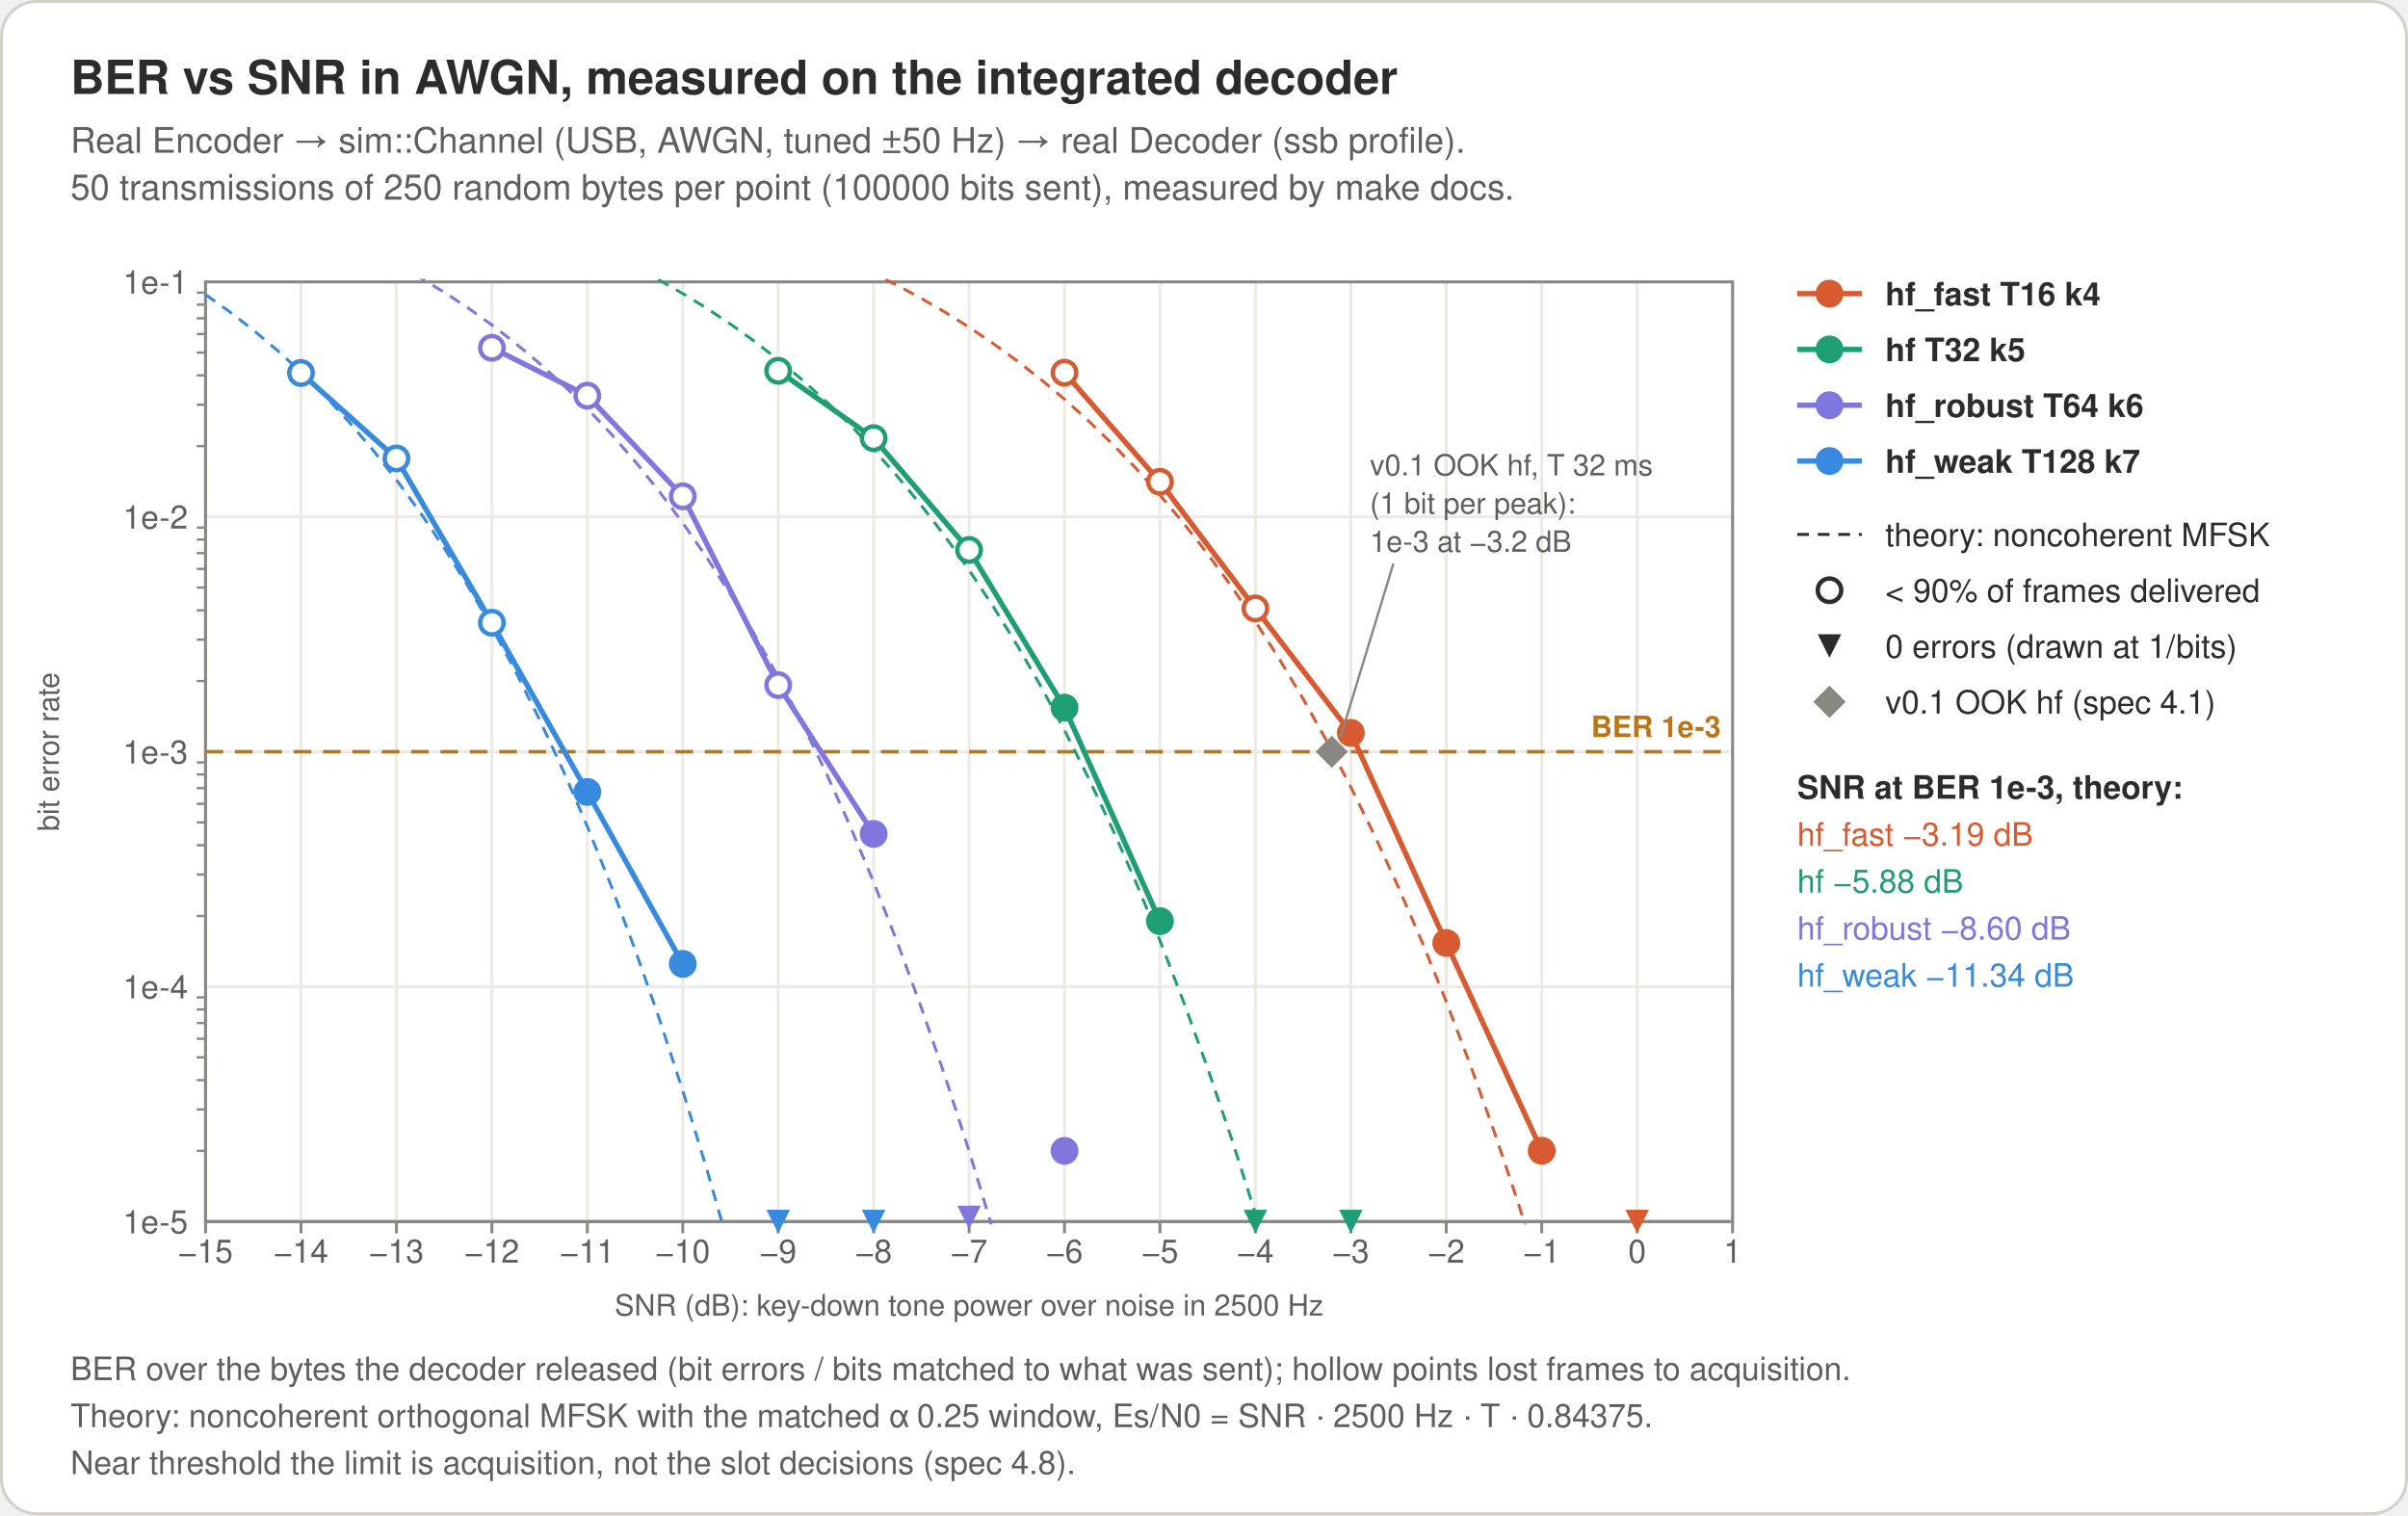
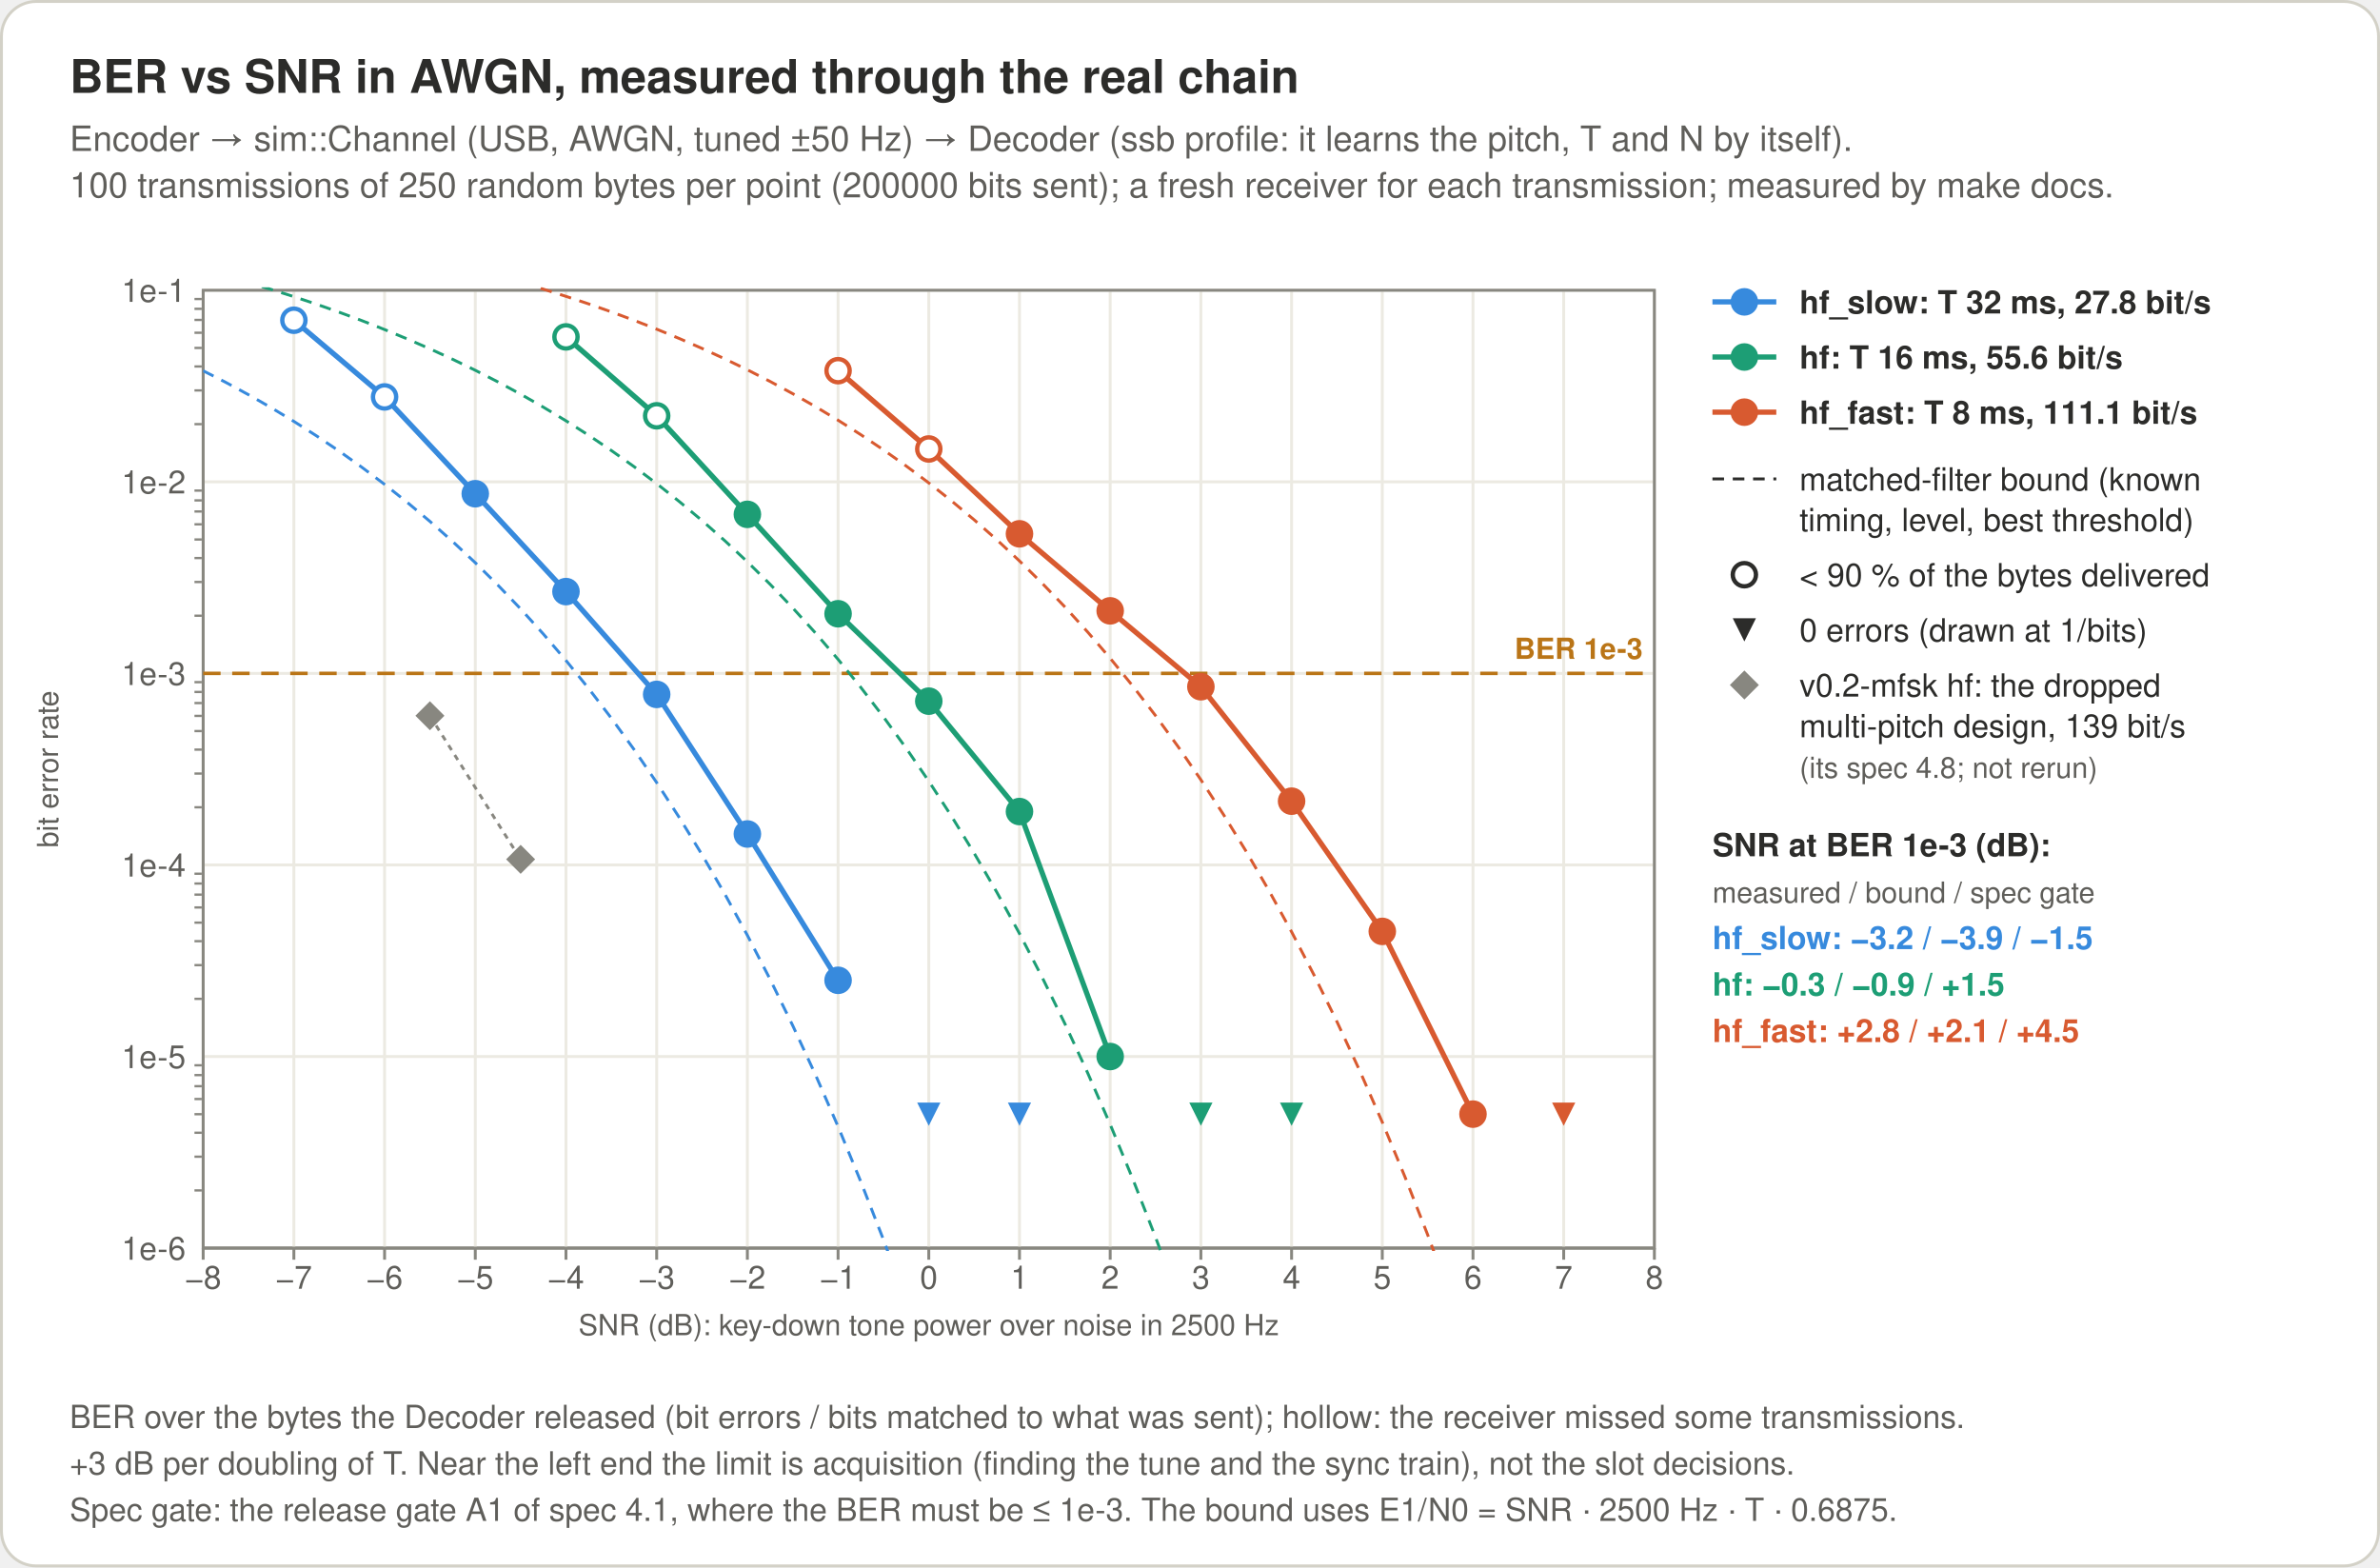
- <svg xmlns="http://www.w3.org/2000/svg" width="820" height="516" viewBox="0 0 820 516" font-family="-apple-system, 'Segoe UI', Helvetica, Arial, sans-serif" role="img">
-   <rect x="0.5" y="0.5" width="819" height="515" rx="12" fill="#FFFFFF" stroke="#D3D1C7" />
-   <text x="24" y="32" font-size="16" fill="#2C2C2A" font-weight="bold">BER vs SNR in AWGN, measured on the integrated decoder</text>
-   <text x="24" y="52" font-size="12" fill="#5F5E5A">Real Encoder → sim::Channel (USB, AWGN, tuned ±50 Hz) → real Decoder (ssb profile).</text>
-   <text x="24" y="68" font-size="12" fill="#5F5E5A">50 transmissions of 250 random bytes per point (100000 bits sent), measured by make docs.</text>
+ <svg xmlns="http://www.w3.org/2000/svg" width="820" height="540" viewBox="0 0 820 540" font-family="-apple-system, 'Segoe UI', Helvetica, Arial, sans-serif" role="img">
+   <rect x="0.5" y="0.5" width="819" height="539" rx="12" fill="#FFFFFF" stroke="#D3D1C7" />
+   <text x="24" y="32" font-size="16" fill="#2C2C2A" font-weight="bold">BER vs SNR in AWGN, measured through the real chain</text>
+   <text x="24" y="52" font-size="12" fill="#5F5E5A">Encoder → sim::Channel (USB, AWGN, tuned ±50 Hz) → Decoder (ssb profile: it learns the pitch, T and N by itself).</text>
+   <text x="24" y="68" font-size="12" fill="#5F5E5A">100 transmissions of 250 random bytes per point (200000 bits sent); a fresh receiver for each transmission; measured by make docs.</text>
+   <line x1="70" y1="430" x2="570" y2="430" stroke="#ECEAE2" stroke-width="1" />
+   <text x="64" y="434" font-size="11" fill="#5F5E5A" text-anchor="end">1e-6</text>
+   <line x1="67" y1="410.13" x2="70" y2="410.13" stroke="#888780" stroke-width="0.8" />
+   <line x1="67" y1="398.51" x2="70" y2="398.51" stroke="#888780" stroke-width="0.8" />
+   <line x1="67" y1="390.26" x2="70" y2="390.26" stroke="#888780" stroke-width="0.8" />
+   <line x1="67" y1="383.87" x2="70" y2="383.87" stroke="#888780" stroke-width="0.8" />
+   <line x1="67" y1="378.64" x2="70" y2="378.64" stroke="#888780" stroke-width="0.8" />
+   <line x1="67" y1="374.22" x2="70" y2="374.22" stroke="#888780" stroke-width="0.8" />
+   <line x1="67" y1="370.4" x2="70" y2="370.4" stroke="#888780" stroke-width="0.8" />
+   <line x1="67" y1="367.02" x2="70" y2="367.02" stroke="#888780" stroke-width="0.8" />
+   <line x1="70" y1="364" x2="570" y2="364" stroke="#ECEAE2" stroke-width="1" />
+   <text x="64" y="368" font-size="11" fill="#5F5E5A" text-anchor="end">1e-5</text>
+   <line x1="67" y1="344.13" x2="70" y2="344.13" stroke="#888780" stroke-width="0.8" />
+   <line x1="67" y1="332.51" x2="70" y2="332.51" stroke="#888780" stroke-width="0.8" />
+   <line x1="67" y1="324.26" x2="70" y2="324.26" stroke="#888780" stroke-width="0.8" />
+   <line x1="67" y1="317.87" x2="70" y2="317.87" stroke="#888780" stroke-width="0.8" />
+   <line x1="67" y1="312.64" x2="70" y2="312.64" stroke="#888780" stroke-width="0.8" />
+   <line x1="67" y1="308.22" x2="70" y2="308.22" stroke="#888780" stroke-width="0.8" />
+   <line x1="67" y1="304.4" x2="70" y2="304.4" stroke="#888780" stroke-width="0.8" />
+   <line x1="67" y1="301.02" x2="70" y2="301.02" stroke="#888780" stroke-width="0.8" />
+   <line x1="70" y1="298" x2="570" y2="298" stroke="#ECEAE2" stroke-width="1" />
+   <text x="64" y="302" font-size="11" fill="#5F5E5A" text-anchor="end">1e-4</text>
+   <line x1="67" y1="278.13" x2="70" y2="278.13" stroke="#888780" stroke-width="0.8" />
+   <line x1="67" y1="266.51" x2="70" y2="266.51" stroke="#888780" stroke-width="0.8" />
+   <line x1="67" y1="258.26" x2="70" y2="258.26" stroke="#888780" stroke-width="0.8" />
+   <line x1="67" y1="251.87" x2="70" y2="251.87" stroke="#888780" stroke-width="0.8" />
+   <line x1="67" y1="246.64" x2="70" y2="246.64" stroke="#888780" stroke-width="0.8" />
+   <line x1="67" y1="242.22" x2="70" y2="242.22" stroke="#888780" stroke-width="0.8" />
+   <line x1="67" y1="238.4" x2="70" y2="238.4" stroke="#888780" stroke-width="0.8" />
+   <line x1="67" y1="235.02" x2="70" y2="235.02" stroke="#888780" stroke-width="0.8" />
+   <line x1="70" y1="232" x2="570" y2="232" stroke="#ECEAE2" stroke-width="1" />
+   <text x="64" y="236" font-size="11" fill="#5F5E5A" text-anchor="end">1e-3</text>
+   <line x1="67" y1="212.13" x2="70" y2="212.13" stroke="#888780" stroke-width="0.8" />
+   <line x1="67" y1="200.51" x2="70" y2="200.51" stroke="#888780" stroke-width="0.8" />
+   <line x1="67" y1="192.26" x2="70" y2="192.26" stroke="#888780" stroke-width="0.8" />
+   <line x1="67" y1="185.87" x2="70" y2="185.87" stroke="#888780" stroke-width="0.8" />
+   <line x1="67" y1="180.64" x2="70" y2="180.64" stroke="#888780" stroke-width="0.8" />
+   <line x1="67" y1="176.22" x2="70" y2="176.22" stroke="#888780" stroke-width="0.8" />
+   <line x1="67" y1="172.4" x2="70" y2="172.4" stroke="#888780" stroke-width="0.8" />
+   <line x1="67" y1="169.02" x2="70" y2="169.02" stroke="#888780" stroke-width="0.8" />
+   <line x1="70" y1="166" x2="570" y2="166" stroke="#ECEAE2" stroke-width="1" />
+   <text x="64" y="170" font-size="11" fill="#5F5E5A" text-anchor="end">1e-2</text>
+   <line x1="67" y1="146.13" x2="70" y2="146.13" stroke="#888780" stroke-width="0.8" />
+   <line x1="67" y1="134.51" x2="70" y2="134.51" stroke="#888780" stroke-width="0.8" />
+   <line x1="67" y1="126.26" x2="70" y2="126.26" stroke="#888780" stroke-width="0.8" />
+   <line x1="67" y1="119.87" x2="70" y2="119.87" stroke="#888780" stroke-width="0.8" />
+   <line x1="67" y1="114.64" x2="70" y2="114.64" stroke="#888780" stroke-width="0.8" />
+   <line x1="67" y1="110.22" x2="70" y2="110.22" stroke="#888780" stroke-width="0.8" />
+   <line x1="67" y1="106.4" x2="70" y2="106.4" stroke="#888780" stroke-width="0.8" />
+   <line x1="67" y1="103.02" x2="70" y2="103.02" stroke="#888780" stroke-width="0.8" />
+   <line x1="70" y1="100" x2="570" y2="100" stroke="#ECEAE2" stroke-width="1" />
+   <text x="64" y="104" font-size="11" fill="#5F5E5A" text-anchor="end">1e-1</text>
+   <line x1="70" y1="430" x2="570" y2="430" stroke="#888780" stroke-width="1" />
+   <line x1="70" y1="100" x2="70" y2="430" stroke="#ECEAE2" stroke-width="1" />
+   <line x1="70" y1="430" x2="70" y2="434" stroke="#888780" stroke-width="1" />
+   <text x="70" y="444" font-size="11" fill="#5F5E5A" text-anchor="middle">−8</text>
+   <line x1="101.25" y1="100" x2="101.25" y2="430" stroke="#ECEAE2" stroke-width="1" />
+   <line x1="101.25" y1="430" x2="101.25" y2="434" stroke="#888780" stroke-width="1" />
+   <text x="101.25" y="444" font-size="11" fill="#5F5E5A" text-anchor="middle">−7</text>
+   <line x1="132.5" y1="100" x2="132.5" y2="430" stroke="#ECEAE2" stroke-width="1" />
+   <line x1="132.5" y1="430" x2="132.5" y2="434" stroke="#888780" stroke-width="1" />
+   <text x="132.5" y="444" font-size="11" fill="#5F5E5A" text-anchor="middle">−6</text>
+   <line x1="163.75" y1="100" x2="163.75" y2="430" stroke="#ECEAE2" stroke-width="1" />
+   <line x1="163.75" y1="430" x2="163.75" y2="434" stroke="#888780" stroke-width="1" />
+   <text x="163.75" y="444" font-size="11" fill="#5F5E5A" text-anchor="middle">−5</text>
+   <line x1="195" y1="100" x2="195" y2="430" stroke="#ECEAE2" stroke-width="1" />
+   <line x1="195" y1="430" x2="195" y2="434" stroke="#888780" stroke-width="1" />
+   <text x="195" y="444" font-size="11" fill="#5F5E5A" text-anchor="middle">−4</text>
+   <line x1="226.25" y1="100" x2="226.25" y2="430" stroke="#ECEAE2" stroke-width="1" />
+   <line x1="226.25" y1="430" x2="226.25" y2="434" stroke="#888780" stroke-width="1" />
+   <text x="226.25" y="444" font-size="11" fill="#5F5E5A" text-anchor="middle">−3</text>
+   <line x1="257.5" y1="100" x2="257.5" y2="430" stroke="#ECEAE2" stroke-width="1" />
+   <line x1="257.5" y1="430" x2="257.5" y2="434" stroke="#888780" stroke-width="1" />
+   <text x="257.5" y="444" font-size="11" fill="#5F5E5A" text-anchor="middle">−2</text>
+   <line x1="288.75" y1="100" x2="288.75" y2="430" stroke="#ECEAE2" stroke-width="1" />
+   <line x1="288.75" y1="430" x2="288.75" y2="434" stroke="#888780" stroke-width="1" />
+   <text x="288.75" y="444" font-size="11" fill="#5F5E5A" text-anchor="middle">−1</text>
+   <line x1="320" y1="100" x2="320" y2="430" stroke="#ECEAE2" stroke-width="1" />
+   <line x1="320" y1="430" x2="320" y2="434" stroke="#888780" stroke-width="1" />
+   <text x="320" y="444" font-size="11" fill="#5F5E5A" text-anchor="middle">0</text>
+   <line x1="351.25" y1="100" x2="351.25" y2="430" stroke="#ECEAE2" stroke-width="1" />
+   <line x1="351.25" y1="430" x2="351.25" y2="434" stroke="#888780" stroke-width="1" />
+   <text x="351.25" y="444" font-size="11" fill="#5F5E5A" text-anchor="middle">1</text>
+   <line x1="382.5" y1="100" x2="382.5" y2="430" stroke="#ECEAE2" stroke-width="1" />
+   <line x1="382.5" y1="430" x2="382.5" y2="434" stroke="#888780" stroke-width="1" />
+   <text x="382.5" y="444" font-size="11" fill="#5F5E5A" text-anchor="middle">2</text>
+   <line x1="413.75" y1="100" x2="413.75" y2="430" stroke="#ECEAE2" stroke-width="1" />
+   <line x1="413.75" y1="430" x2="413.75" y2="434" stroke="#888780" stroke-width="1" />
+   <text x="413.75" y="444" font-size="11" fill="#5F5E5A" text-anchor="middle">3</text>
+   <line x1="445" y1="100" x2="445" y2="430" stroke="#ECEAE2" stroke-width="1" />
+   <line x1="445" y1="430" x2="445" y2="434" stroke="#888780" stroke-width="1" />
+   <text x="445" y="444" font-size="11" fill="#5F5E5A" text-anchor="middle">4</text>
+   <line x1="476.25" y1="100" x2="476.25" y2="430" stroke="#ECEAE2" stroke-width="1" />
+   <line x1="476.25" y1="430" x2="476.25" y2="434" stroke="#888780" stroke-width="1" />
+   <text x="476.25" y="444" font-size="11" fill="#5F5E5A" text-anchor="middle">5</text>
+   <line x1="507.5" y1="100" x2="507.5" y2="430" stroke="#ECEAE2" stroke-width="1" />
+   <line x1="507.5" y1="430" x2="507.5" y2="434" stroke="#888780" stroke-width="1" />
+   <text x="507.5" y="444" font-size="11" fill="#5F5E5A" text-anchor="middle">6</text>
+   <line x1="538.75" y1="100" x2="538.75" y2="430" stroke="#ECEAE2" stroke-width="1" />
+   <line x1="538.75" y1="430" x2="538.75" y2="434" stroke="#888780" stroke-width="1" />
+   <text x="538.75" y="444" font-size="11" fill="#5F5E5A" text-anchor="middle">7</text>
+   <line x1="570" y1="100" x2="570" y2="430" stroke="#ECEAE2" stroke-width="1" />
+   <line x1="570" y1="430" x2="570" y2="434" stroke="#888780" stroke-width="1" />
+   <text x="570" y="444" font-size="11" fill="#5F5E5A" text-anchor="middle">8</text>
+   <rect x="70" y="100" width="500" height="330" fill="none" stroke="#888780" stroke-width="1" />
+   <line x1="70" y1="232" x2="570" y2="232" stroke="#BA7517" stroke-width="1.2" stroke-dasharray="6 4" />
+   <text x="566" y="227" font-size="10" fill="#BA7517" text-anchor="end" font-weight="bold">BER 1e-3</text>
+   <text x="320" y="460" font-size="10" fill="#5F5E5A" text-anchor="middle">SNR (dB): key-down tone power over noise in 2500 Hz</text>
+   <text x="20" y="265" font-size="10" fill="#5F5E5A" text-anchor="middle" transform="rotate(-90 20 265)">bit error rate</text>
  <clipPath id="clip1">
-     <rect x="70" y="95" width="520" height="322" />
+     <rect x="70" y="99" width="500" height="332" />
  </clipPath>
-   <line x1="70" y1="416" x2="590" y2="416" stroke="#ECEAE2" stroke-width="1" />
-   <text x="64" y="420" font-size="11" fill="#5F5E5A" text-anchor="end">1e-5</text>
-   <line x1="67" y1="391.92" x2="70" y2="391.92" stroke="#888780" stroke-width="0.8" />
-   <line x1="67" y1="377.83" x2="70" y2="377.83" stroke="#888780" stroke-width="0.8" />
-   <line x1="67" y1="367.84" x2="70" y2="367.84" stroke="#888780" stroke-width="0.8" />
-   <line x1="67" y1="360.08" x2="70" y2="360.08" stroke="#888780" stroke-width="0.8" />
-   <line x1="67" y1="353.75" x2="70" y2="353.75" stroke="#888780" stroke-width="0.8" />
-   <line x1="67" y1="348.39" x2="70" y2="348.39" stroke="#888780" stroke-width="0.8" />
-   <line x1="67" y1="343.75" x2="70" y2="343.75" stroke="#888780" stroke-width="0.8" />
-   <line x1="67" y1="339.66" x2="70" y2="339.66" stroke="#888780" stroke-width="0.8" />
-   <line x1="70" y1="336" x2="590" y2="336" stroke="#ECEAE2" stroke-width="1" />
-   <text x="64" y="340" font-size="11" fill="#5F5E5A" text-anchor="end">1e-4</text>
-   <line x1="67" y1="311.92" x2="70" y2="311.92" stroke="#888780" stroke-width="0.8" />
-   <line x1="67" y1="297.83" x2="70" y2="297.83" stroke="#888780" stroke-width="0.8" />
-   <line x1="67" y1="287.84" x2="70" y2="287.84" stroke="#888780" stroke-width="0.8" />
-   <line x1="67" y1="280.08" x2="70" y2="280.08" stroke="#888780" stroke-width="0.8" />
-   <line x1="67" y1="273.75" x2="70" y2="273.75" stroke="#888780" stroke-width="0.8" />
-   <line x1="67" y1="268.39" x2="70" y2="268.39" stroke="#888780" stroke-width="0.8" />
-   <line x1="67" y1="263.75" x2="70" y2="263.75" stroke="#888780" stroke-width="0.8" />
-   <line x1="67" y1="259.66" x2="70" y2="259.66" stroke="#888780" stroke-width="0.8" />
-   <line x1="70" y1="256" x2="590" y2="256" stroke="#ECEAE2" stroke-width="1" />
-   <text x="64" y="260" font-size="11" fill="#5F5E5A" text-anchor="end">1e-3</text>
-   <line x1="67" y1="231.92" x2="70" y2="231.92" stroke="#888780" stroke-width="0.8" />
-   <line x1="67" y1="217.83" x2="70" y2="217.83" stroke="#888780" stroke-width="0.8" />
-   <line x1="67" y1="207.84" x2="70" y2="207.84" stroke="#888780" stroke-width="0.8" />
-   <line x1="67" y1="200.08" x2="70" y2="200.08" stroke="#888780" stroke-width="0.8" />
-   <line x1="67" y1="193.75" x2="70" y2="193.75" stroke="#888780" stroke-width="0.8" />
-   <line x1="67" y1="188.39" x2="70" y2="188.39" stroke="#888780" stroke-width="0.8" />
-   <line x1="67" y1="183.75" x2="70" y2="183.75" stroke="#888780" stroke-width="0.8" />
-   <line x1="67" y1="179.66" x2="70" y2="179.66" stroke="#888780" stroke-width="0.8" />
-   <line x1="70" y1="176" x2="590" y2="176" stroke="#ECEAE2" stroke-width="1" />
-   <text x="64" y="180" font-size="11" fill="#5F5E5A" text-anchor="end">1e-2</text>
-   <line x1="67" y1="151.92" x2="70" y2="151.92" stroke="#888780" stroke-width="0.8" />
-   <line x1="67" y1="137.83" x2="70" y2="137.83" stroke="#888780" stroke-width="0.8" />
-   <line x1="67" y1="127.84" x2="70" y2="127.84" stroke="#888780" stroke-width="0.8" />
-   <line x1="67" y1="120.08" x2="70" y2="120.08" stroke="#888780" stroke-width="0.8" />
-   <line x1="67" y1="113.75" x2="70" y2="113.75" stroke="#888780" stroke-width="0.8" />
-   <line x1="67" y1="108.39" x2="70" y2="108.39" stroke="#888780" stroke-width="0.8" />
-   <line x1="67" y1="103.75" x2="70" y2="103.75" stroke="#888780" stroke-width="0.8" />
-   <line x1="67" y1="99.66" x2="70" y2="99.66" stroke="#888780" stroke-width="0.8" />
-   <line x1="70" y1="96" x2="590" y2="96" stroke="#ECEAE2" stroke-width="1" />
-   <text x="64" y="100" font-size="11" fill="#5F5E5A" text-anchor="end">1e-1</text>
-   <line x1="70" y1="96" x2="70" y2="416" stroke="#888780" stroke-width="1" />
-   <line x1="70" y1="416" x2="590" y2="416" stroke="#888780" stroke-width="1" />
-   <line x1="70" y1="96" x2="70" y2="416" stroke="#ECEAE2" stroke-width="1" />
-   <line x1="70" y1="416" x2="70" y2="420" stroke="#888780" stroke-width="1" />
-   <text x="70" y="430" font-size="11" fill="#5F5E5A" text-anchor="middle">−15</text>
-   <line x1="102.5" y1="96" x2="102.5" y2="416" stroke="#ECEAE2" stroke-width="1" />
-   <line x1="102.5" y1="416" x2="102.5" y2="420" stroke="#888780" stroke-width="1" />
-   <text x="102.5" y="430" font-size="11" fill="#5F5E5A" text-anchor="middle">−14</text>
-   <line x1="135" y1="96" x2="135" y2="416" stroke="#ECEAE2" stroke-width="1" />
-   <line x1="135" y1="416" x2="135" y2="420" stroke="#888780" stroke-width="1" />
-   <text x="135" y="430" font-size="11" fill="#5F5E5A" text-anchor="middle">−13</text>
-   <line x1="167.5" y1="96" x2="167.5" y2="416" stroke="#ECEAE2" stroke-width="1" />
-   <line x1="167.5" y1="416" x2="167.5" y2="420" stroke="#888780" stroke-width="1" />
-   <text x="167.5" y="430" font-size="11" fill="#5F5E5A" text-anchor="middle">−12</text>
-   <line x1="200" y1="96" x2="200" y2="416" stroke="#ECEAE2" stroke-width="1" />
-   <line x1="200" y1="416" x2="200" y2="420" stroke="#888780" stroke-width="1" />
-   <text x="200" y="430" font-size="11" fill="#5F5E5A" text-anchor="middle">−11</text>
-   <line x1="232.5" y1="96" x2="232.5" y2="416" stroke="#ECEAE2" stroke-width="1" />
-   <line x1="232.5" y1="416" x2="232.5" y2="420" stroke="#888780" stroke-width="1" />
-   <text x="232.5" y="430" font-size="11" fill="#5F5E5A" text-anchor="middle">−10</text>
-   <line x1="265" y1="96" x2="265" y2="416" stroke="#ECEAE2" stroke-width="1" />
-   <line x1="265" y1="416" x2="265" y2="420" stroke="#888780" stroke-width="1" />
-   <text x="265" y="430" font-size="11" fill="#5F5E5A" text-anchor="middle">−9</text>
-   <line x1="297.5" y1="96" x2="297.5" y2="416" stroke="#ECEAE2" stroke-width="1" />
-   <line x1="297.5" y1="416" x2="297.5" y2="420" stroke="#888780" stroke-width="1" />
-   <text x="297.5" y="430" font-size="11" fill="#5F5E5A" text-anchor="middle">−8</text>
-   <line x1="330" y1="96" x2="330" y2="416" stroke="#ECEAE2" stroke-width="1" />
-   <line x1="330" y1="416" x2="330" y2="420" stroke="#888780" stroke-width="1" />
-   <text x="330" y="430" font-size="11" fill="#5F5E5A" text-anchor="middle">−7</text>
-   <line x1="362.5" y1="96" x2="362.5" y2="416" stroke="#ECEAE2" stroke-width="1" />
-   <line x1="362.5" y1="416" x2="362.5" y2="420" stroke="#888780" stroke-width="1" />
-   <text x="362.5" y="430" font-size="11" fill="#5F5E5A" text-anchor="middle">−6</text>
-   <line x1="395" y1="96" x2="395" y2="416" stroke="#ECEAE2" stroke-width="1" />
-   <line x1="395" y1="416" x2="395" y2="420" stroke="#888780" stroke-width="1" />
-   <text x="395" y="430" font-size="11" fill="#5F5E5A" text-anchor="middle">−5</text>
-   <line x1="427.5" y1="96" x2="427.5" y2="416" stroke="#ECEAE2" stroke-width="1" />
-   <line x1="427.5" y1="416" x2="427.5" y2="420" stroke="#888780" stroke-width="1" />
-   <text x="427.5" y="430" font-size="11" fill="#5F5E5A" text-anchor="middle">−4</text>
-   <line x1="460" y1="96" x2="460" y2="416" stroke="#ECEAE2" stroke-width="1" />
-   <line x1="460" y1="416" x2="460" y2="420" stroke="#888780" stroke-width="1" />
-   <text x="460" y="430" font-size="11" fill="#5F5E5A" text-anchor="middle">−3</text>
-   <line x1="492.5" y1="96" x2="492.5" y2="416" stroke="#ECEAE2" stroke-width="1" />
-   <line x1="492.5" y1="416" x2="492.5" y2="420" stroke="#888780" stroke-width="1" />
-   <text x="492.5" y="430" font-size="11" fill="#5F5E5A" text-anchor="middle">−2</text>
-   <line x1="525" y1="96" x2="525" y2="416" stroke="#ECEAE2" stroke-width="1" />
-   <line x1="525" y1="416" x2="525" y2="420" stroke="#888780" stroke-width="1" />
-   <text x="525" y="430" font-size="11" fill="#5F5E5A" text-anchor="middle">−1</text>
-   <line x1="557.5" y1="96" x2="557.5" y2="416" stroke="#ECEAE2" stroke-width="1" />
-   <line x1="557.5" y1="416" x2="557.5" y2="420" stroke="#888780" stroke-width="1" />
-   <text x="557.5" y="430" font-size="11" fill="#5F5E5A" text-anchor="middle">0</text>
-   <line x1="590" y1="96" x2="590" y2="416" stroke="#ECEAE2" stroke-width="1" />
-   <line x1="590" y1="416" x2="590" y2="420" stroke="#888780" stroke-width="1" />
-   <text x="590" y="430" font-size="11" fill="#5F5E5A" text-anchor="middle">1</text>
-   <rect x="70" y="96" width="520" height="320" fill="none" stroke="#888780" stroke-width="1" />
-   <line x1="70" y1="256" x2="590" y2="256" stroke="#BA7517" stroke-width="1.2" stroke-dasharray="6 4" />
-   <text x="586" y="251" font-size="10" fill="#BA7517" text-anchor="end" font-weight="bold">BER 1e-3</text>
-   <text x="330" y="448" font-size="10" fill="#5F5E5A" text-anchor="middle">SNR (dB): key-down tone power over noise in 2500 Hz</text>
-   <text x="20" y="256" font-size="10" fill="#5F5E5A" text-anchor="middle" transform="rotate(-90 20 256)">bit error rate</text>
  <g clip-path="url(#clip1)">
-     <polyline fill="none" stroke="#D85A30" stroke-width="1" stroke-linejoin="round" stroke-dasharray="4 3" points="70,47.29 78.12,47.79 86.25,48.33 94.38,48.91 102.5,49.53 110.62,50.2 118.75,50.92 126.88,51.7 135,52.54 143.12,53.44 151.25,54.41 159.38,55.46 167.5,56.59 175.62,57.81 183.75,59.13 191.88,60.55 200,62.08 208.12,63.73 216.25,65.51 224.38,67.43 232.5,69.5 240.62,71.74 248.75,74.15 256.88,76.75 265,79.56 273.12,82.58 281.25,85.84 289.38,89.36 297.5,93.15 305.62,97.23 313.75,101.62 321.88,106.35 330,111.45 338.12,116.93 346.25,122.82 354.38,129.16 362.5,135.97 370.62,143.28 378.75,151.13 386.88,159.55 395,168.59 403.12,178.28 411.25,188.65 419.38,199.77 427.5,211.66 435.62,224.39 443.75,237.99 451.88,252.52 460,268.04 468.12,284.6 476.25,302.26 484.38,321.08 492.5,341.13 500.62,362.48 508.75,385.19 516.88,409.35 525,435.03" />
-     <polyline fill="none" stroke="#1D9E75" stroke-width="1" stroke-linejoin="round" stroke-dasharray="4 3" points="70,52.26 78.12,53.24 86.25,54.31 94.38,55.46 102.5,56.72 110.62,58.08 118.75,59.56 126.88,61.17 135,62.92 143.12,64.81 151.25,66.87 159.38,69.11 167.5,71.54 175.62,74.17 183.75,77.03 191.88,80.13 200,83.49 208.12,87.13 216.25,91.07 224.38,95.34 232.5,99.96 240.62,104.96 248.75,110.36 256.88,116.2 265,122.51 273.12,129.31 281.25,136.65 289.38,144.56 297.5,153.08 305.62,162.26 313.75,172.13 321.88,182.75 330,194.15 338.12,206.4 346.25,219.53 354.38,233.61 362.5,248.7 370.62,264.85 378.75,282.13 386.88,300.59 395,320.32 403.12,341.37 411.25,363.82 419.38,387.74 427.5,413.22 435.62,440.34" />
-     <polyline fill="none" stroke="#7F77DD" stroke-width="1" stroke-linejoin="round" stroke-dasharray="4 3" points="70,64.96 78.12,67.23 86.25,69.71 94.38,72.42 102.5,75.37 110.62,78.59 118.75,82.1 126.88,85.92 135,90.08 143.12,94.61 151.25,99.53 159.38,104.87 167.5,110.67 175.62,116.96 183.75,123.78 191.88,131.16 200,139.15 208.12,147.79 216.25,157.12 224.38,167.2 232.5,178.07 240.62,189.78 248.75,202.4 256.88,215.97 265,230.56 273.12,246.23 281.25,263.05 289.38,281.08 297.5,300.39 305.62,321.06 313.75,343.16 321.88,366.77 330,391.98 338.12,418.85" />
-     <polyline fill="none" stroke="#378ADD" stroke-width="1" stroke-linejoin="round" stroke-dasharray="4 3" points="70,100.34 78.12,106.12 86.25,112.41 94.38,119.26 102.5,126.71 110.62,134.8 118.75,143.58 126.88,153.1 135,163.4 143.12,174.56 151.25,186.61 159.38,199.63 167.5,213.68 175.62,228.81 183.75,245.11 191.88,262.63 200,281.46 208.12,301.68 216.25,323.35 224.38,346.56 232.5,371.41 240.62,397.96 248.75,426.32" />
+     <polyline fill="none" stroke="#378ADD" stroke-width="1" stroke-linejoin="round" stroke-dasharray="4 3" points="70,127.74 77.81,131.75 85.62,135.99 93.44,140.46 101.25,145.18 109.06,150.17 116.88,155.44 124.69,161 132.5,166.87 140.31,173.08 148.12,179.63 155.94,186.56 163.75,193.87 171.56,201.61 179.38,209.78 187.19,218.42 195,227.55 202.81,237.21 210.62,247.42 218.44,258.21 226.25,269.62 234.06,281.7 241.88,294.46 249.69,307.96 257.5,322.24 265.31,337.35 273.12,353.33 280.94,370.24 288.75,388.13 296.56,407.06 304.38,427.09 312.19,448.29" />
+     <polyline fill="none" stroke="#1D9E75" stroke-width="1" stroke-linejoin="round" stroke-dasharray="4 3" points="70,93.02 77.81,95.14 85.62,97.37 93.44,99.72 101.25,102.2 109.06,104.81 116.88,107.57 124.69,110.47 132.5,113.54 140.31,116.77 148.12,120.18 155.94,123.78 163.75,127.57 171.56,131.58 179.38,135.81 187.19,140.27 195,144.98 202.81,149.96 210.62,155.21 218.44,160.76 226.25,166.62 234.06,172.81 241.88,179.35 249.69,186.26 257.5,193.56 265.31,201.28 273.12,209.44 280.94,218.06 288.75,227.17 296.56,236.8 304.38,246.99 312.19,257.75 320,269.14 327.81,281.18 335.62,293.92 343.44,307.39 351.25,321.64 359.06,336.71 366.88,352.66 374.69,369.53 382.5,387.38 390.31,406.26 398.12,426.24 405.94,447.39" />
+     <polyline fill="none" stroke="#D85A30" stroke-width="1" stroke-linejoin="round" stroke-dasharray="4 3" points="70,74.57 77.81,75.7 85.62,76.9 93.44,78.15 101.25,79.48 109.06,80.87 116.88,82.34 124.69,83.88 132.5,85.51 140.31,87.22 148.12,89.03 155.94,90.93 163.75,92.94 171.56,95.05 179.38,97.28 187.19,99.62 195,102.1 202.81,104.7 210.62,107.45 218.44,110.35 226.25,113.41 234.06,116.63 241.88,120.04 249.69,123.63 257.5,127.41 265.31,131.41 273.12,135.63 280.94,140.08 288.75,144.78 296.56,149.75 304.38,154.99 312.19,160.53 320,166.37 327.81,172.55 335.62,179.08 343.44,185.97 351.25,193.26 359.06,200.95 366.88,209.09 374.69,217.69 382.5,226.78 390.31,236.39 398.12,246.55 405.94,257.3 413.75,268.66 421.56,280.67 429.38,293.38 437.19,306.82 445,321.04 452.81,336.08 460.62,351.98 468.44,368.81 476.25,386.62 484.06,405.46 491.88,425.4 499.69,446.49" />
+     <polyline fill="none" stroke="#888780" stroke-width="1" stroke-linejoin="round" stroke-dasharray="2 2" points="148.12,246.59 179.38,296.06" />
  </g>
-   <polyline fill="none" stroke="#D85A30" stroke-width="1.8" stroke-linejoin="round" points="362.5,126.92 395,164.08 427.5,207.21 460,249.57 492.5,321.13 525,391.88" />
-   <circle cx="362.5" cy="126.92" r="4" fill="#FFFFFF" stroke="#D85A30" stroke-width="1.5" />
-   <circle cx="395" cy="164.08" r="4" fill="#FFFFFF" stroke="#D85A30" stroke-width="1.5" />
-   <circle cx="427.5" cy="207.21" r="4" fill="#FFFFFF" stroke="#D85A30" stroke-width="1.5" />
-   <circle cx="460" cy="249.57" r="4" fill="#D85A30" stroke="#D85A30" stroke-width="1.5" />
-   <circle cx="492.5" cy="321.13" r="4" fill="#D85A30" stroke="#D85A30" stroke-width="1.5" />
-   <circle cx="525" cy="391.88" r="4" fill="#D85A30" stroke="#D85A30" stroke-width="1.5" />
-   <polygon fill="#D85A30" points="553.5,412 561.5,412 557.5,420" />
-   <polyline fill="none" stroke="#1D9E75" stroke-width="1.8" stroke-linejoin="round" points="265,126.27 297.5,149.2 330,187.29 362.5,240.98 395,313.7" />
-   <circle cx="265" cy="126.27" r="4" fill="#FFFFFF" stroke="#1D9E75" stroke-width="1.5" />
-   <circle cx="297.5" cy="149.2" r="4" fill="#FFFFFF" stroke="#1D9E75" stroke-width="1.5" />
-   <circle cx="330" cy="187.29" r="4" fill="#FFFFFF" stroke="#1D9E75" stroke-width="1.5" />
-   <circle cx="362.5" cy="240.98" r="4" fill="#1D9E75" stroke="#1D9E75" stroke-width="1.5" />
-   <circle cx="395" cy="313.7" r="4" fill="#1D9E75" stroke="#1D9E75" stroke-width="1.5" />
-   <polygon fill="#1D9E75" points="423.5,412 431.5,412 427.5,420" />
-   <polygon fill="#1D9E75" points="456,412 464,412 460,420" />
-   <polyline fill="none" stroke="#7F77DD" stroke-width="1.8" stroke-linejoin="round" points="167.5,118.44 200,134.74 232.5,169.01 265,233.31 297.5,283.99" />
-   <circle cx="167.5" cy="118.44" r="4" fill="#FFFFFF" stroke="#7F77DD" stroke-width="1.5" />
-   <circle cx="200" cy="134.74" r="4" fill="#FFFFFF" stroke="#7F77DD" stroke-width="1.5" />
-   <circle cx="232.5" cy="169.01" r="4" fill="#FFFFFF" stroke="#7F77DD" stroke-width="1.5" />
-   <circle cx="265" cy="233.31" r="4" fill="#FFFFFF" stroke="#7F77DD" stroke-width="1.5" />
-   <circle cx="297.5" cy="283.99" r="4" fill="#7F77DD" stroke="#7F77DD" stroke-width="1.5" />
-   <polygon fill="#7F77DD" points="326,410.58 334,410.58 330,418.58" />
-   <circle cx="362.5" cy="391.92" r="4" fill="#7F77DD" stroke="#7F77DD" stroke-width="1.5" />
-   <polyline fill="none" stroke="#378ADD" stroke-width="1.8" stroke-linejoin="round" points="102.5,127.02 135,156.13 167.5,212.07 200,269.71 232.5,328.25" />
-   <circle cx="102.5" cy="127.02" r="4" fill="#FFFFFF" stroke="#378ADD" stroke-width="1.5" />
-   <circle cx="135" cy="156.13" r="4" fill="#FFFFFF" stroke="#378ADD" stroke-width="1.5" />
-   <circle cx="167.5" cy="212.07" r="4" fill="#FFFFFF" stroke="#378ADD" stroke-width="1.5" />
-   <circle cx="200" cy="269.71" r="4" fill="#378ADD" stroke="#378ADD" stroke-width="1.5" />
-   <circle cx="232.5" cy="328.25" r="4" fill="#378ADD" stroke="#378ADD" stroke-width="1.5" />
-   <polygon fill="#378ADD" points="261,412 269,412 265,420" />
-   <polygon fill="#378ADD" points="293.5,412 301.5,412 297.5,420" />
-   <polygon fill="#888780" points="453.5,250.5 459,256 453.5,261.5 448,256" />
-   <line x1="456.5" y1="251" x2="474.5" y2="191.91" stroke="#888780" stroke-width="0.8" />
-   <text x="466.5" y="161.91" font-size="10" fill="#5F5E5A">v0.1 OOK hf, T 32 ms</text>
-   <text x="466.5" y="174.91" font-size="10" fill="#5F5E5A">(1 bit per peak):</text>
-   <text x="466.5" y="187.91" font-size="10" fill="#5F5E5A">1e-3 at −3.2 dB</text>
-   <line x1="612" y1="100" x2="634" y2="100" stroke="#D85A30" stroke-width="1.8" />
-   <circle cx="623" cy="100" r="4" fill="#D85A30" stroke="#D85A30" stroke-width="1.5" />
-   <text x="642" y="104" font-size="11" fill="#2C2C2A" font-weight="bold">hf_fast  T16 k4</text>
-   <line x1="612" y1="119" x2="634" y2="119" stroke="#1D9E75" stroke-width="1.8" />
-   <circle cx="623" cy="119" r="4" fill="#1D9E75" stroke="#1D9E75" stroke-width="1.5" />
-   <text x="642" y="123" font-size="11" fill="#2C2C2A" font-weight="bold">hf  T32 k5</text>
-   <line x1="612" y1="138" x2="634" y2="138" stroke="#7F77DD" stroke-width="1.8" />
-   <circle cx="623" cy="138" r="4" fill="#7F77DD" stroke="#7F77DD" stroke-width="1.5" />
-   <text x="642" y="142" font-size="11" fill="#2C2C2A" font-weight="bold">hf_robust  T64 k6</text>
-   <line x1="612" y1="157" x2="634" y2="157" stroke="#378ADD" stroke-width="1.8" />
-   <circle cx="623" cy="157" r="4" fill="#378ADD" stroke="#378ADD" stroke-width="1.5" />
-   <text x="642" y="161" font-size="11" fill="#2C2C2A" font-weight="bold">hf_weak  T128 k7</text>
-   <line x1="612" y1="182" x2="634" y2="182" stroke="#2C2C2A" stroke-width="1" stroke-dasharray="4 3" />
-   <text x="642" y="186" font-size="11" fill="#2C2C2A">theory: noncoherent MFSK</text>
-   <circle cx="623" cy="201" r="4" fill="#FFFFFF" stroke="#2C2C2A" stroke-width="1.5" />
-   <text x="642" y="205" font-size="11" fill="#2C2C2A">&lt; 90% of frames delivered</text>
-   <polygon fill="#2C2C2A" points="619,216 627,216 623,224" />
-   <text x="642" y="224" font-size="11" fill="#2C2C2A">0 errors (drawn at 1/bits)</text>
-   <polygon fill="#888780" points="623,233.5 628.5,239 623,244.5 617.5,239" />
-   <text x="642" y="243" font-size="11" fill="#2C2C2A">v0.1 OOK hf (spec 4.1)</text>
-   <text x="612" y="272" font-size="11" fill="#2C2C2A" font-weight="bold">SNR at BER 1e-3, theory:</text>
-   <text x="612" y="288" font-size="11" fill="#D85A30">hf_fast −3.19 dB</text>
-   <text x="612" y="304" font-size="11" fill="#1D9E75">hf −5.88 dB</text>
-   <text x="612" y="320" font-size="11" fill="#7F77DD">hf_robust −8.60 dB</text>
-   <text x="612" y="336" font-size="11" fill="#378ADD">hf_weak −11.34 dB</text>
-   <text x="24" y="470" font-size="11" fill="#5F5E5A">BER over the bytes the decoder released (bit errors / bits matched to what was sent); hollow points lost frames to acquisition.</text>
-   <text x="24" y="486" font-size="11" fill="#5F5E5A">Theory: noncoherent orthogonal MFSK with the matched α 0.25 window, Es/N0 = SNR · 2500 Hz · T · 0.84375.</text>
-   <text x="24" y="502" font-size="11" fill="#5F5E5A">Near threshold the limit is acquisition, not the slot decisions (spec 4.8).</text>
+   <polygon fill="#888780" points="148.12,241.59 153.12,246.59 148.12,251.59 143.12,246.59" />
+   <polygon fill="#888780" points="179.38,291.06 184.38,296.06 179.38,301.06 174.38,296.06" />
+   <polyline fill="none" stroke="#378ADD" stroke-width="1.8" stroke-linejoin="round" points="101.25,110.33 132.5,136.75 163.75,170.1 195,203.82 226.25,239.24 257.5,287.33 288.75,337.74" />
+   <circle cx="101.25" cy="110.33" r="4" fill="#FFFFFF" stroke="#378ADD" stroke-width="1.5" />
+   <circle cx="132.5" cy="136.75" r="4" fill="#FFFFFF" stroke="#378ADD" stroke-width="1.5" />
+   <circle cx="163.75" cy="170.1" r="4" fill="#378ADD" stroke="#378ADD" stroke-width="1.5" />
+   <circle cx="195" cy="203.82" r="4" fill="#378ADD" stroke="#378ADD" stroke-width="1.5" />
+   <circle cx="226.25" cy="239.24" r="4" fill="#378ADD" stroke="#378ADD" stroke-width="1.5" />
+   <circle cx="257.5" cy="287.33" r="4" fill="#378ADD" stroke="#378ADD" stroke-width="1.5" />
+   <circle cx="288.75" cy="337.74" r="4" fill="#378ADD" stroke="#378ADD" stroke-width="1.5" />
+   <polygon fill="#378ADD" points="316,379.87 324,379.87 320,387.87" />
+   <polygon fill="#378ADD" points="347.25,379.87 355.25,379.87 351.25,387.87" />
+   <polyline fill="none" stroke="#1D9E75" stroke-width="1.8" stroke-linejoin="round" points="195,116.07 226.25,143.25 257.5,177.21 288.75,211.45 320,241.57 351.25,279.6 382.5,364" />
+   <circle cx="195" cy="116.07" r="4" fill="#FFFFFF" stroke="#1D9E75" stroke-width="1.5" />
+   <circle cx="226.25" cy="143.25" r="4" fill="#FFFFFF" stroke="#1D9E75" stroke-width="1.5" />
+   <circle cx="257.5" cy="177.21" r="4" fill="#1D9E75" stroke="#1D9E75" stroke-width="1.5" />
+   <circle cx="288.75" cy="211.45" r="4" fill="#1D9E75" stroke="#1D9E75" stroke-width="1.5" />
+   <circle cx="320" cy="241.57" r="4" fill="#1D9E75" stroke="#1D9E75" stroke-width="1.5" />
+   <circle cx="351.25" cy="279.6" r="4" fill="#1D9E75" stroke="#1D9E75" stroke-width="1.5" />
+   <circle cx="382.5" cy="364" r="4" fill="#1D9E75" stroke="#1D9E75" stroke-width="1.5" />
+   <polygon fill="#1D9E75" points="409.75,379.86 417.75,379.86 413.75,387.86" />
+   <polygon fill="#1D9E75" points="441,379.87 449,379.87 445,387.87" />
+   <polyline fill="none" stroke="#D85A30" stroke-width="1.8" stroke-linejoin="round" points="288.75,127.71 320,154.68 351.25,183.91 382.5,210.45 413.75,236.6 445,276.03 476.25,320.89 507.5,383.85" />
+   <circle cx="288.75" cy="127.71" r="4" fill="#FFFFFF" stroke="#D85A30" stroke-width="1.5" />
+   <circle cx="320" cy="154.68" r="4" fill="#FFFFFF" stroke="#D85A30" stroke-width="1.5" />
+   <circle cx="351.25" cy="183.91" r="4" fill="#D85A30" stroke="#D85A30" stroke-width="1.5" />
+   <circle cx="382.5" cy="210.45" r="4" fill="#D85A30" stroke="#D85A30" stroke-width="1.5" />
+   <circle cx="413.75" cy="236.6" r="4" fill="#D85A30" stroke="#D85A30" stroke-width="1.5" />
+   <circle cx="445" cy="276.03" r="4" fill="#D85A30" stroke="#D85A30" stroke-width="1.5" />
+   <circle cx="476.25" cy="320.89" r="4" fill="#D85A30" stroke="#D85A30" stroke-width="1.5" />
+   <circle cx="507.5" cy="383.85" r="4" fill="#D85A30" stroke="#D85A30" stroke-width="1.5" />
+   <polygon fill="#D85A30" points="534.75,379.87 542.75,379.87 538.75,387.87" />
+   <line x1="590" y1="104" x2="612" y2="104" stroke="#378ADD" stroke-width="1.8" />
+   <circle cx="601" cy="104" r="4" fill="#378ADD" stroke="#378ADD" stroke-width="1.5" />
+   <text x="620" y="108" font-size="11" fill="#2C2C2A" font-weight="bold">hf_slow: T 32 ms, 27.8 bit/s</text>
+   <line x1="590" y1="123" x2="612" y2="123" stroke="#1D9E75" stroke-width="1.8" />
+   <circle cx="601" cy="123" r="4" fill="#1D9E75" stroke="#1D9E75" stroke-width="1.5" />
+   <text x="620" y="127" font-size="11" fill="#2C2C2A" font-weight="bold">hf: T 16 ms, 55.6 bit/s</text>
+   <line x1="590" y1="142" x2="612" y2="142" stroke="#D85A30" stroke-width="1.8" />
+   <circle cx="601" cy="142" r="4" fill="#D85A30" stroke="#D85A30" stroke-width="1.5" />
+   <text x="620" y="146" font-size="11" fill="#2C2C2A" font-weight="bold">hf_fast: T 8 ms, 111.1 bit/s</text>
+   <line x1="590" y1="165" x2="612" y2="165" stroke="#2C2C2A" stroke-width="1" stroke-dasharray="4 3" />
+   <text x="620" y="169" font-size="11" fill="#2C2C2A">matched-filter bound (known</text>
+   <text x="620" y="183" font-size="11" fill="#2C2C2A">timing, level, best threshold)</text>
+   <circle cx="601" cy="198" r="4" fill="#FFFFFF" stroke="#2C2C2A" stroke-width="1.5" />
+   <text x="620" y="202" font-size="11" fill="#2C2C2A">&lt; 90 % of the bytes delivered</text>
+   <polygon fill="#2C2C2A" points="597,213 605,213 601,221" />
+   <text x="620" y="221" font-size="11" fill="#2C2C2A">0 errors (drawn at 1/bits)</text>
+   <polygon fill="#888780" points="601,231 606,236 601,241 596,236" />
+   <text x="620" y="240" font-size="11" fill="#2C2C2A">v0.2-mfsk hf: the dropped</text>
+   <text x="620" y="254" font-size="11" fill="#2C2C2A">multi-pitch design, 139 bit/s</text>
+   <text x="620" y="268" font-size="10" fill="#5F5E5A">(its spec 4.8; not rerun)</text>
+   <text x="590" y="295" font-size="11" fill="#2C2C2A" font-weight="bold">SNR at BER 1e-3 (dB):</text>
+   <text x="590" y="311" font-size="10" fill="#5F5E5A">measured / bound / spec gate</text>
+   <text x="590" y="327" font-size="11" fill="#378ADD" font-weight="bold">hf_slow: −3.2 / −3.9 / −1.5</text>
+   <text x="590" y="343" font-size="11" fill="#1D9E75" font-weight="bold">hf: −0.3 / −0.9 / +1.5</text>
+   <text x="590" y="359" font-size="11" fill="#D85A30" font-weight="bold">hf_fast: +2.8 / +2.1 / +4.5</text>
+   <text x="24" y="492" font-size="11" fill="#5F5E5A">BER over the bytes the Decoder released (bit errors / bits matched to what was sent); hollow: the receiver missed some transmissions.</text>
+   <text x="24" y="508" font-size="11" fill="#5F5E5A">+3 dB per doubling of T. Near the left end the limit is acquisition (finding the tune and the sync train), not the slot decisions.</text>
+   <text x="24" y="524" font-size="11" fill="#5F5E5A">Spec gate: the release gate A1 of spec 4.1, where the BER must be ≤ 1e-3. The bound uses E1/N0 = SNR · 2500 Hz · T · 0.6875.</text>
</svg>
